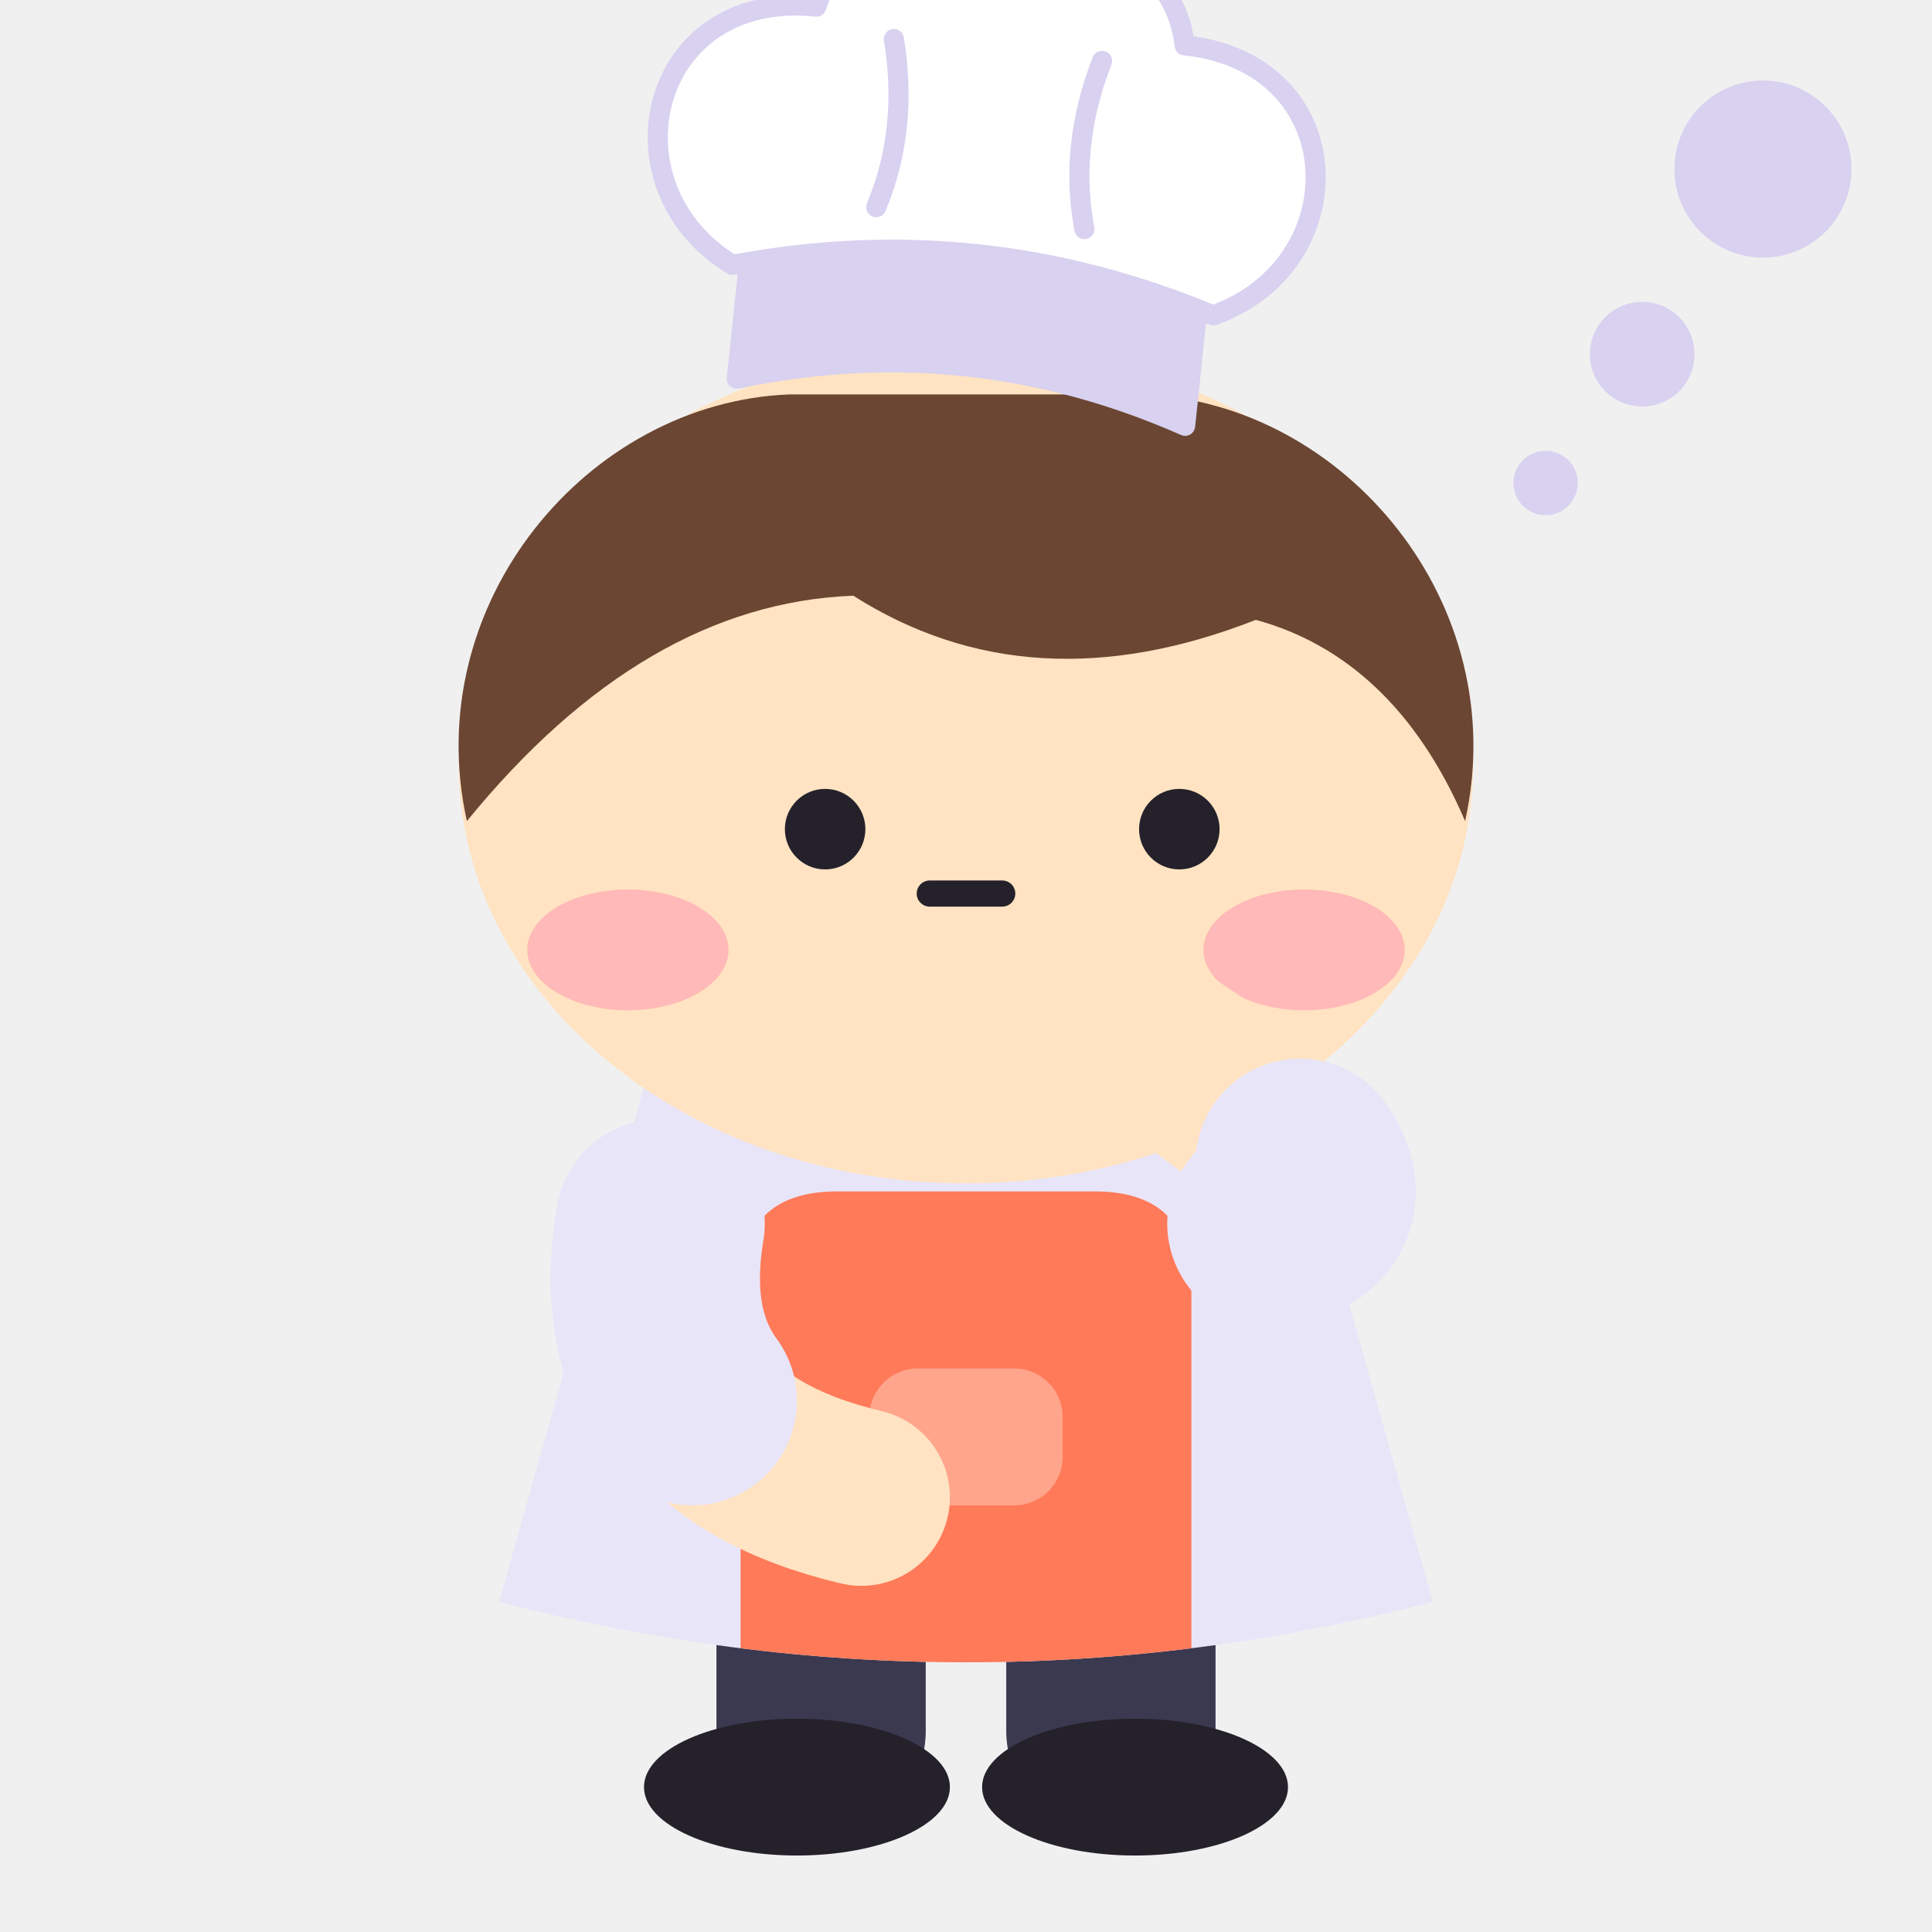
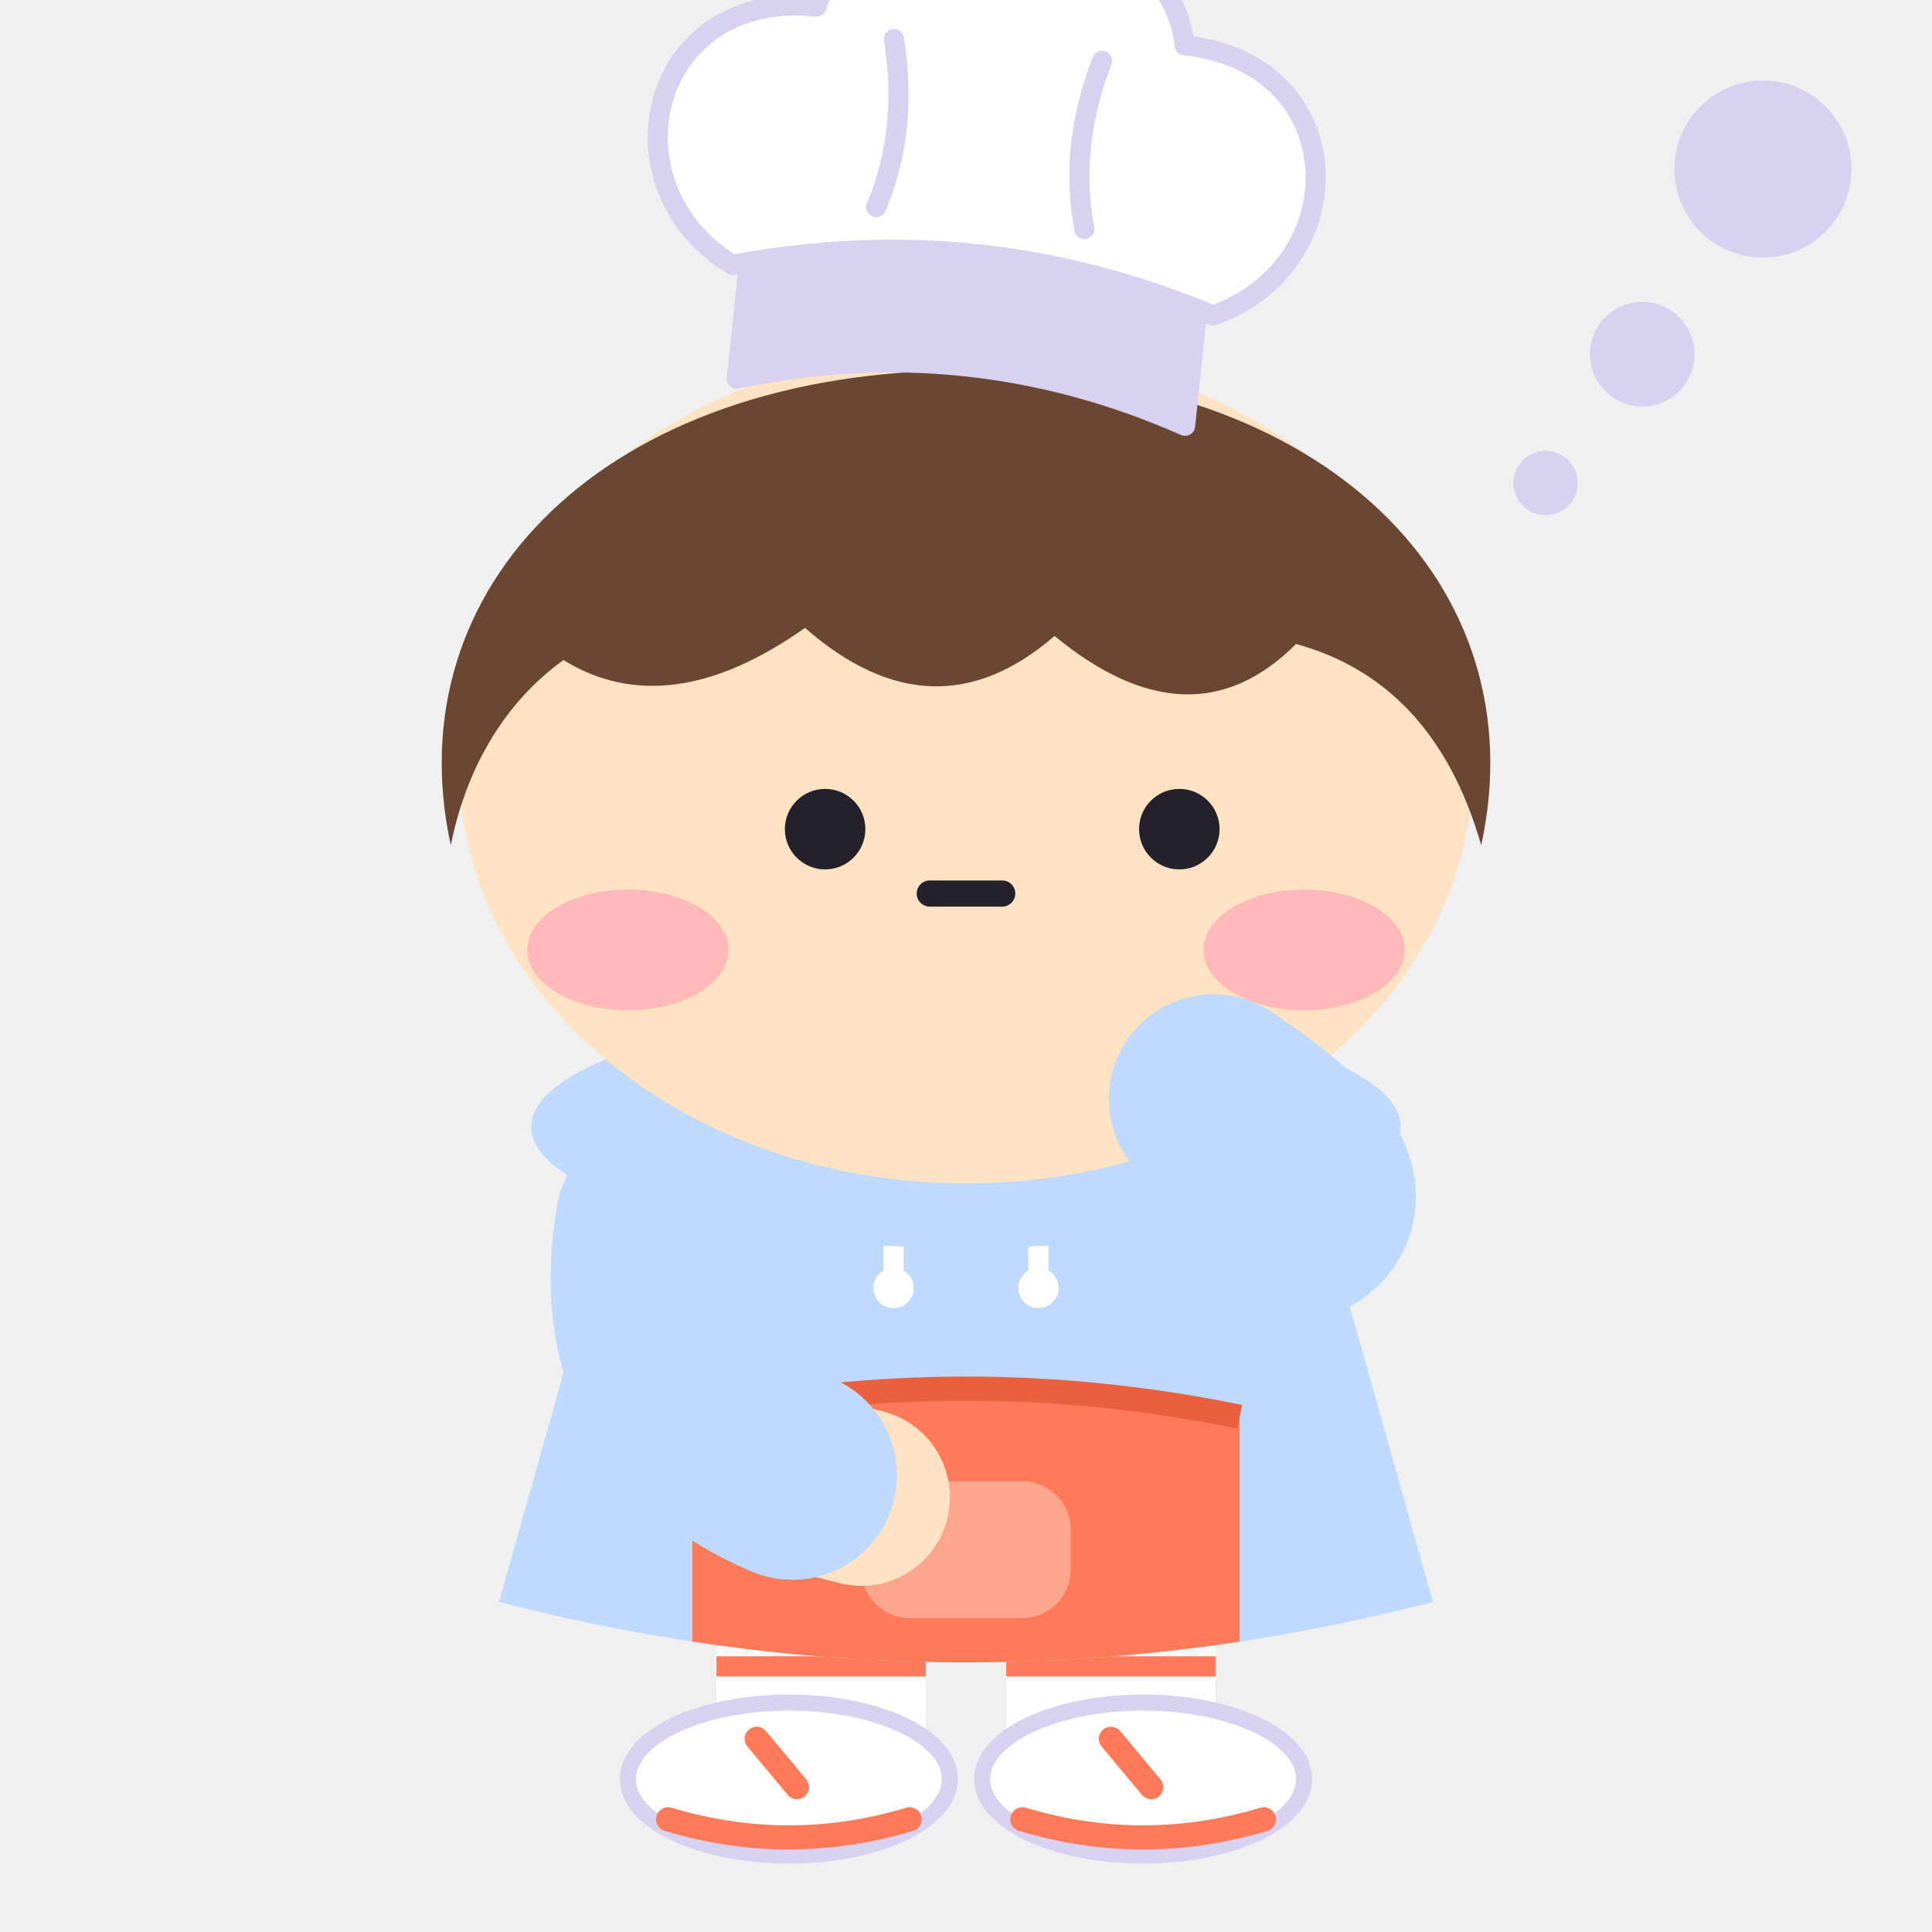
<svg xmlns="http://www.w3.org/2000/svg" viewBox="0 0 480 480" width="480" height="480">
-   <path d="M204 392 V430 M276 392 V430" stroke="#3B3950" stroke-width="52" stroke-linecap="round" />
-   <ellipse cx="198" cy="444" rx="38" ry="17" fill="#24212B" />
-   <ellipse cx="282" cy="444" rx="38" ry="17" fill="#24212B" />
-   <clipPath id="c50772">
+   <path d="M204 392 V430 M276 392 V430" stroke="#FFFFFF" stroke-width="52" stroke-linecap="round" />
+   <path d="M178 402 h52 M250 402 h52 M178 414 h52 M250 414 h52" stroke="#FF7A59" stroke-width="5" />
+   <ellipse cx="196" cy="442" rx="40" ry="19" fill="#FFFFFF" stroke="#D8D1F0" stroke-width="4" />
+   <path d="M166 452 q30 9 60 0" stroke="#FF7A59" stroke-width="6" stroke-linecap="round" fill="none" />
+   <path d="M188 432 l10 12" stroke="#FF7A59" stroke-width="6" stroke-linecap="round" />
+   <ellipse cx="284" cy="442" rx="40" ry="19" fill="#FFFFFF" stroke="#D8D1F0" stroke-width="4" />
+   <path d="M254 452 q30 9 60 0" stroke="#FF7A59" stroke-width="6" stroke-linecap="round" fill="none" />
+   <path d="M276 432 l10 12" stroke="#FF7A59" stroke-width="6" stroke-linecap="round" />
+   <clipPath id="c78978">
    <path d="M160 270 Q240 246 320 270 L356 398 Q240 428 124 398 Z" />
  </clipPath>
-   <path d="M160 270 Q240 246 320 270 L356 398 Q240 428 124 398 Z" fill="#E9E5F8" />
-   <g clip-path="url(#c50772)">
-     <path d="M184 420 V320 Q184 296 208 296 H272 Q296 296 296 320 V420 Z" fill="#FF7A59" />
-     <rect x="216" y="340" width="48" height="34" rx="12" fill="#FFA58C" />
-     <path d="M206 268 Q240 300 274 268 L262 258 Q240 268 218 258 Z" fill="#FFD84D" />
+   <path d="M160 270 Q240 246 320 270 L356 398 Q240 428 124 398 Z" fill="#BFD9FF" />
+   <g clip-path="url(#c78978)">
+     <path d="M222 282 v34 M258 282 v34" stroke="#FFFFFF" stroke-width="5" stroke-linecap="round" />
+     <circle cx="222" cy="320" r="5" fill="#FFFFFF" />
+     <circle cx="258" cy="320" r="5" fill="#FFFFFF" />
+     <path d="M172 440 V352 Q240 338 308 352 V440 Z" fill="#FF7A59" />
+     <rect x="214" y="368" width="52" height="34" rx="12" fill="#FFA58C" />
+     <path d="M172 352 Q240 338 308 352" stroke="#E9603F" stroke-width="6" fill="none" />
  </g>
+   <ellipse cx="240" cy="280" rx="108" ry="30" fill="#BFD9FF" />
  <ellipse cx="240" cy="190" rx="126" ry="104" fill="#FFE3C2" />
-   <path d="M116 204 C104 150 146 100 196 98 L284 98 C334 100 376 150 364 204 C352 176 334 160 312 154 Q256 176 212 148 Q160 150 116 204 Z" fill="#6B4632" />
+   <path d="M112 210 C98 146 150 92 240 92 C330 92 382 146 368 210 C360 182 344 166 322 160 Q296 186 262 158 Q232 184 200 156 Q166 180 140 164 C126 174 116 190 112 210 Z" fill="#6B4632" />
  <g transform="translate(0 -52) rotate(6 240 140)">
    <path d="M184 152 Q240 134 296 152 L296 122 Q240 106 184 122 Z" fill="#D8D1F0" stroke="#D8D1F0" stroke-width="5" stroke-linejoin="round" />
    <path d="M180 124 C146 108 152 58 194 58 C202 20 278 20 286 58 C328 58 334 108 300 124 Q240 106 180 124 Z" fill="#FFFFFF" stroke="#D8D1F0" stroke-width="5" stroke-linejoin="round" />
    <path d="M214 64 q6 22 0 42 M266 64 q-6 22 0 42" stroke="#D8D1F0" stroke-width="5" stroke-linecap="round" fill="none" />
  </g>
  <g transform="translate(0 -48)">
    <ellipse cx="156" cy="284" rx="25" ry="15" fill="#FF9DB0" opacity="0.6" />
    <ellipse cx="324" cy="284" rx="25" ry="15" fill="#FF9DB0" opacity="0.6" />
    <circle cx="205" cy="254" r="10" fill="#24212B" />
    <circle cx="293" cy="254" r="10" fill="#24212B" />
    <path d="M231 270 l18 0" stroke="#24212B" stroke-width="6.5" stroke-linecap="round" />
  </g>
  <path d="M164 304 Q155.0 358.0 214 372" stroke="#FFE3C2" stroke-width="44" stroke-linecap="round" fill="none" />
-   <path d="M164 304 Q159.5 331.0 172.0 348.0" stroke="#E9E5F8" stroke-width="52" stroke-linecap="round" fill="none" />
-   <path d="M316 304 Q346.0 297.0 284 258" stroke="#FFE3C2" stroke-width="44" stroke-linecap="round" fill="none" />
-   <path d="M316 304 Q331.0 300.5 323.0 289.0" stroke="#E9E5F8" stroke-width="52" stroke-linecap="round" fill="none" />
+   <path d="M164 304 Q156.44 349.36 196.861 366.496" stroke="#BFD9FF" stroke-width="52" stroke-linecap="round" fill="none" />
+   <path d="M316 304 Q346.0 299.0 284 262" stroke="#FFE3C2" stroke-width="44" stroke-linecap="round" fill="none" />
+   <path d="M316 304 Q341.2 299.8 301.485 273.021" stroke="#BFD9FF" stroke-width="52" stroke-linecap="round" fill="none" />
  <circle cx="384" cy="120" r="8" fill="#D8D1F0" />
  <circle cx="408" cy="88" r="13" fill="#D8D1F0" />
  <circle cx="438" cy="42" r="22" fill="#D8D1F0" />
</svg>
